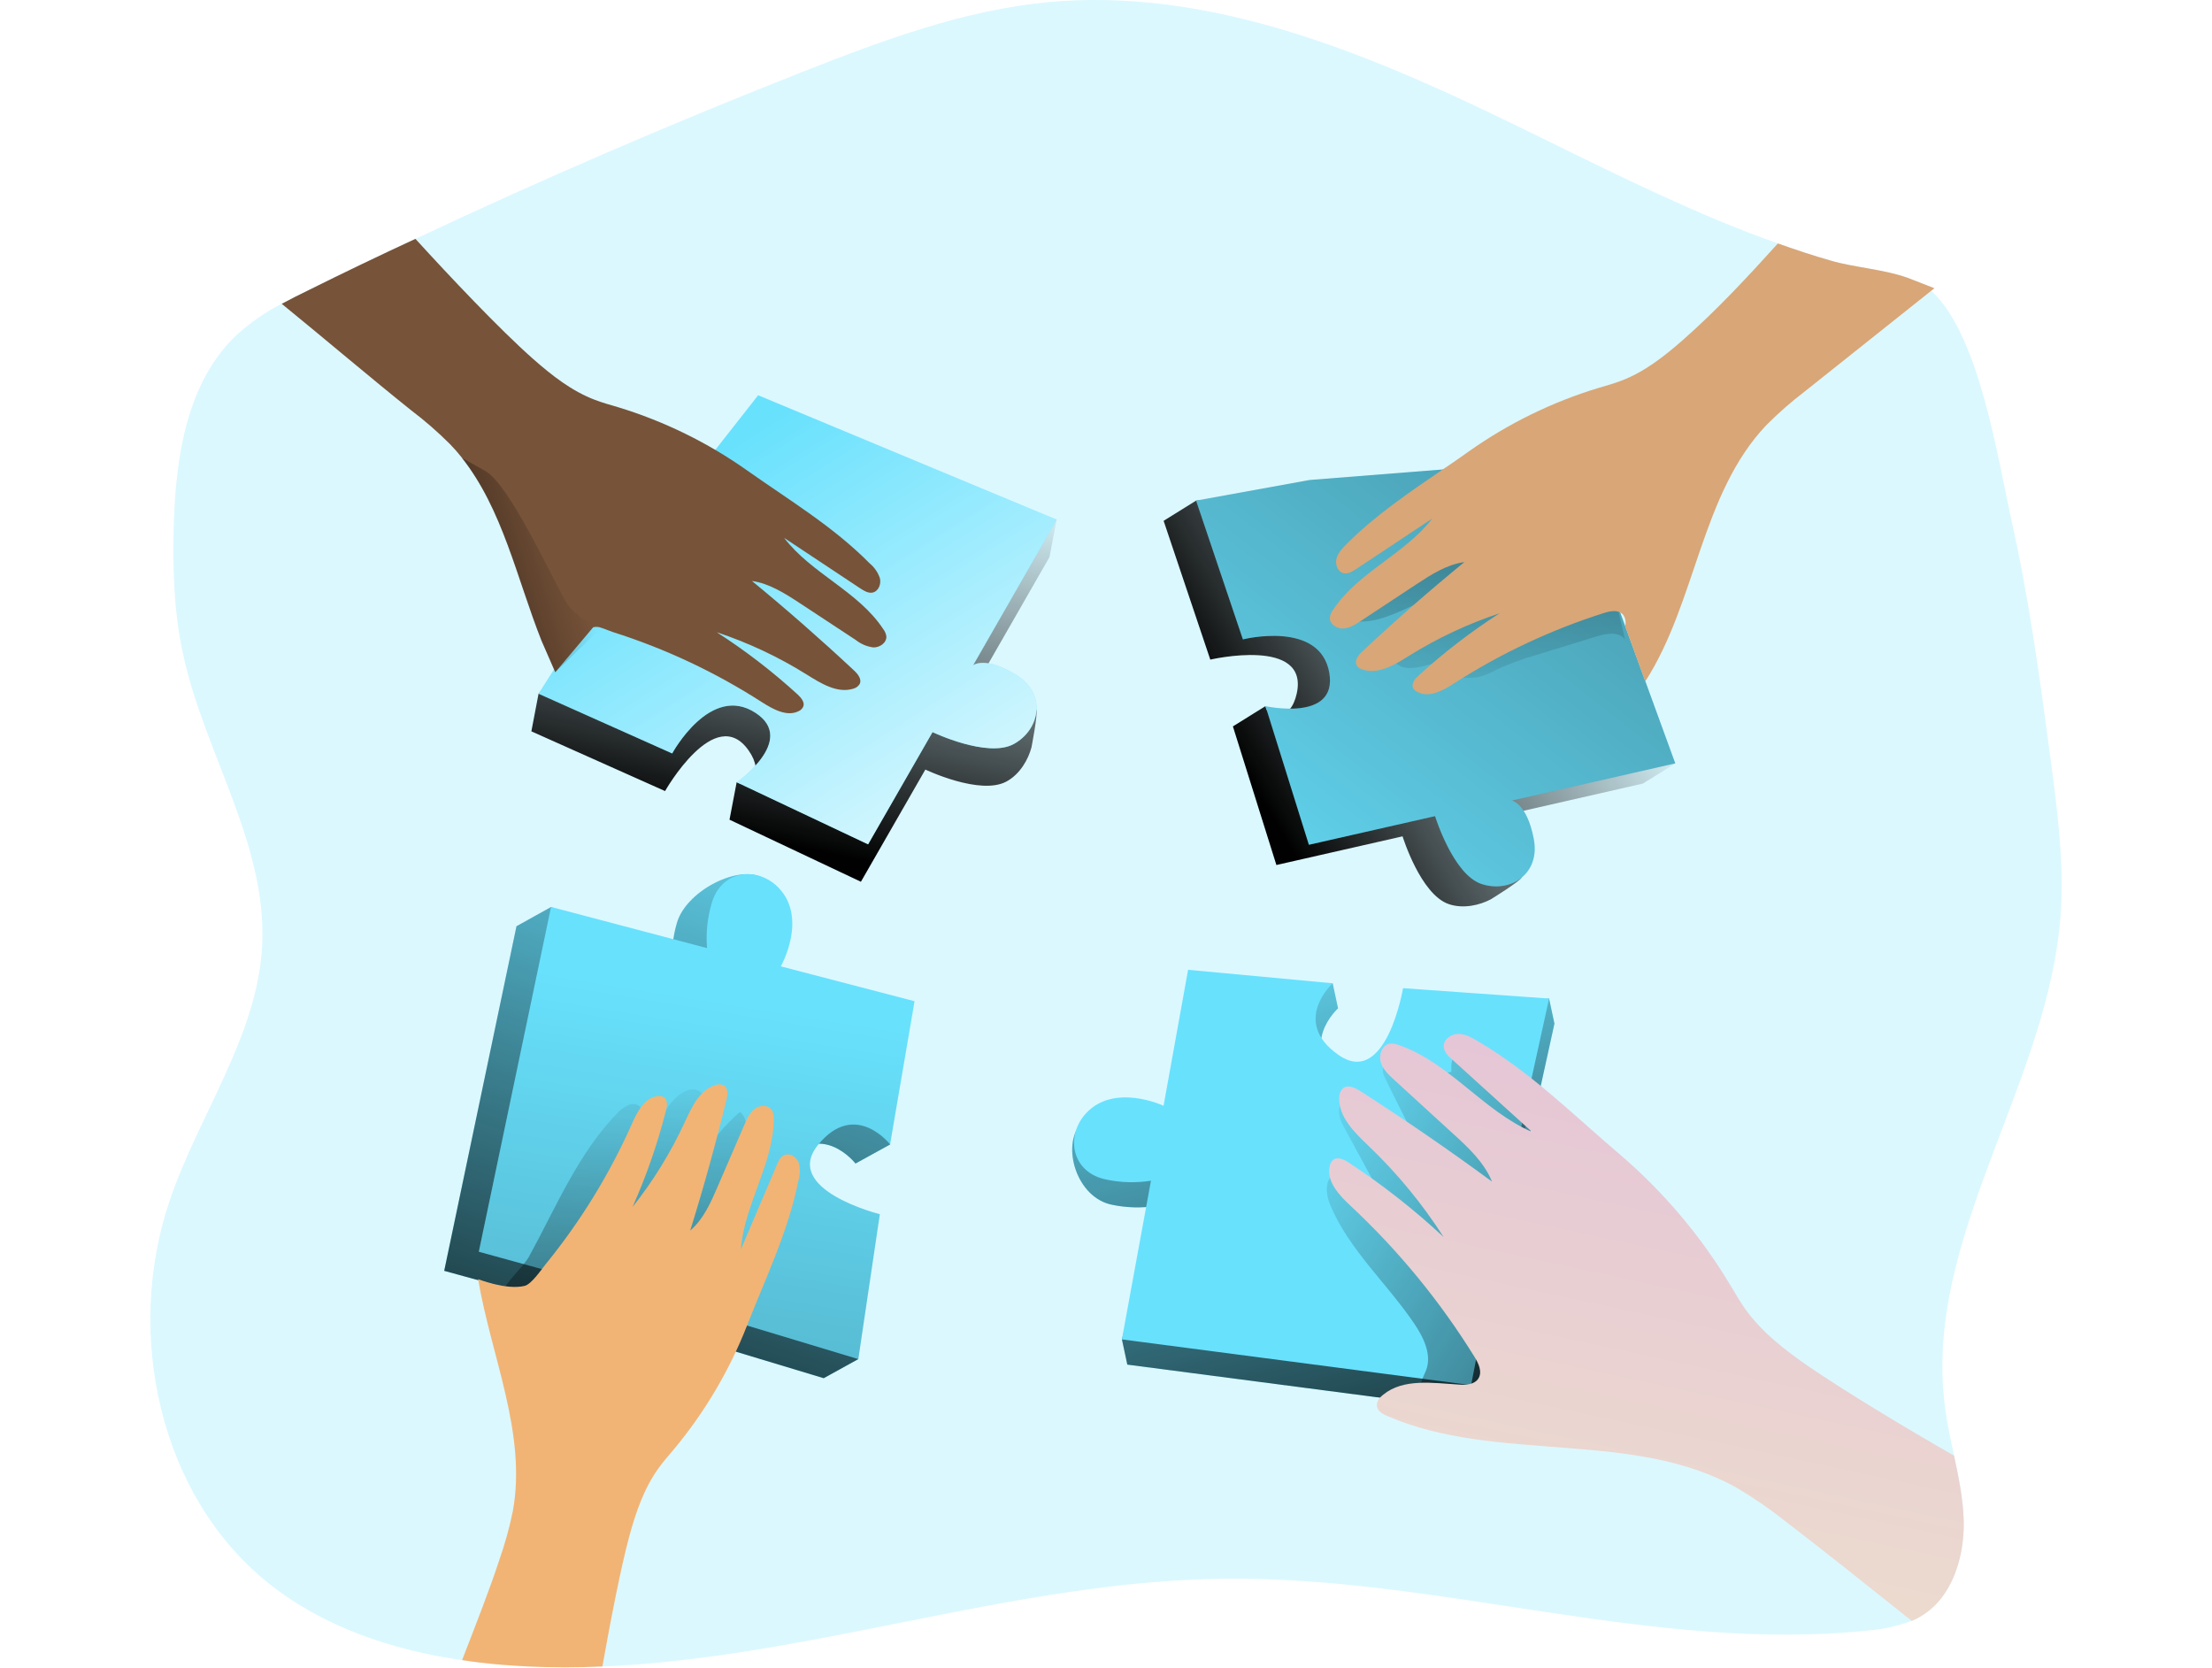
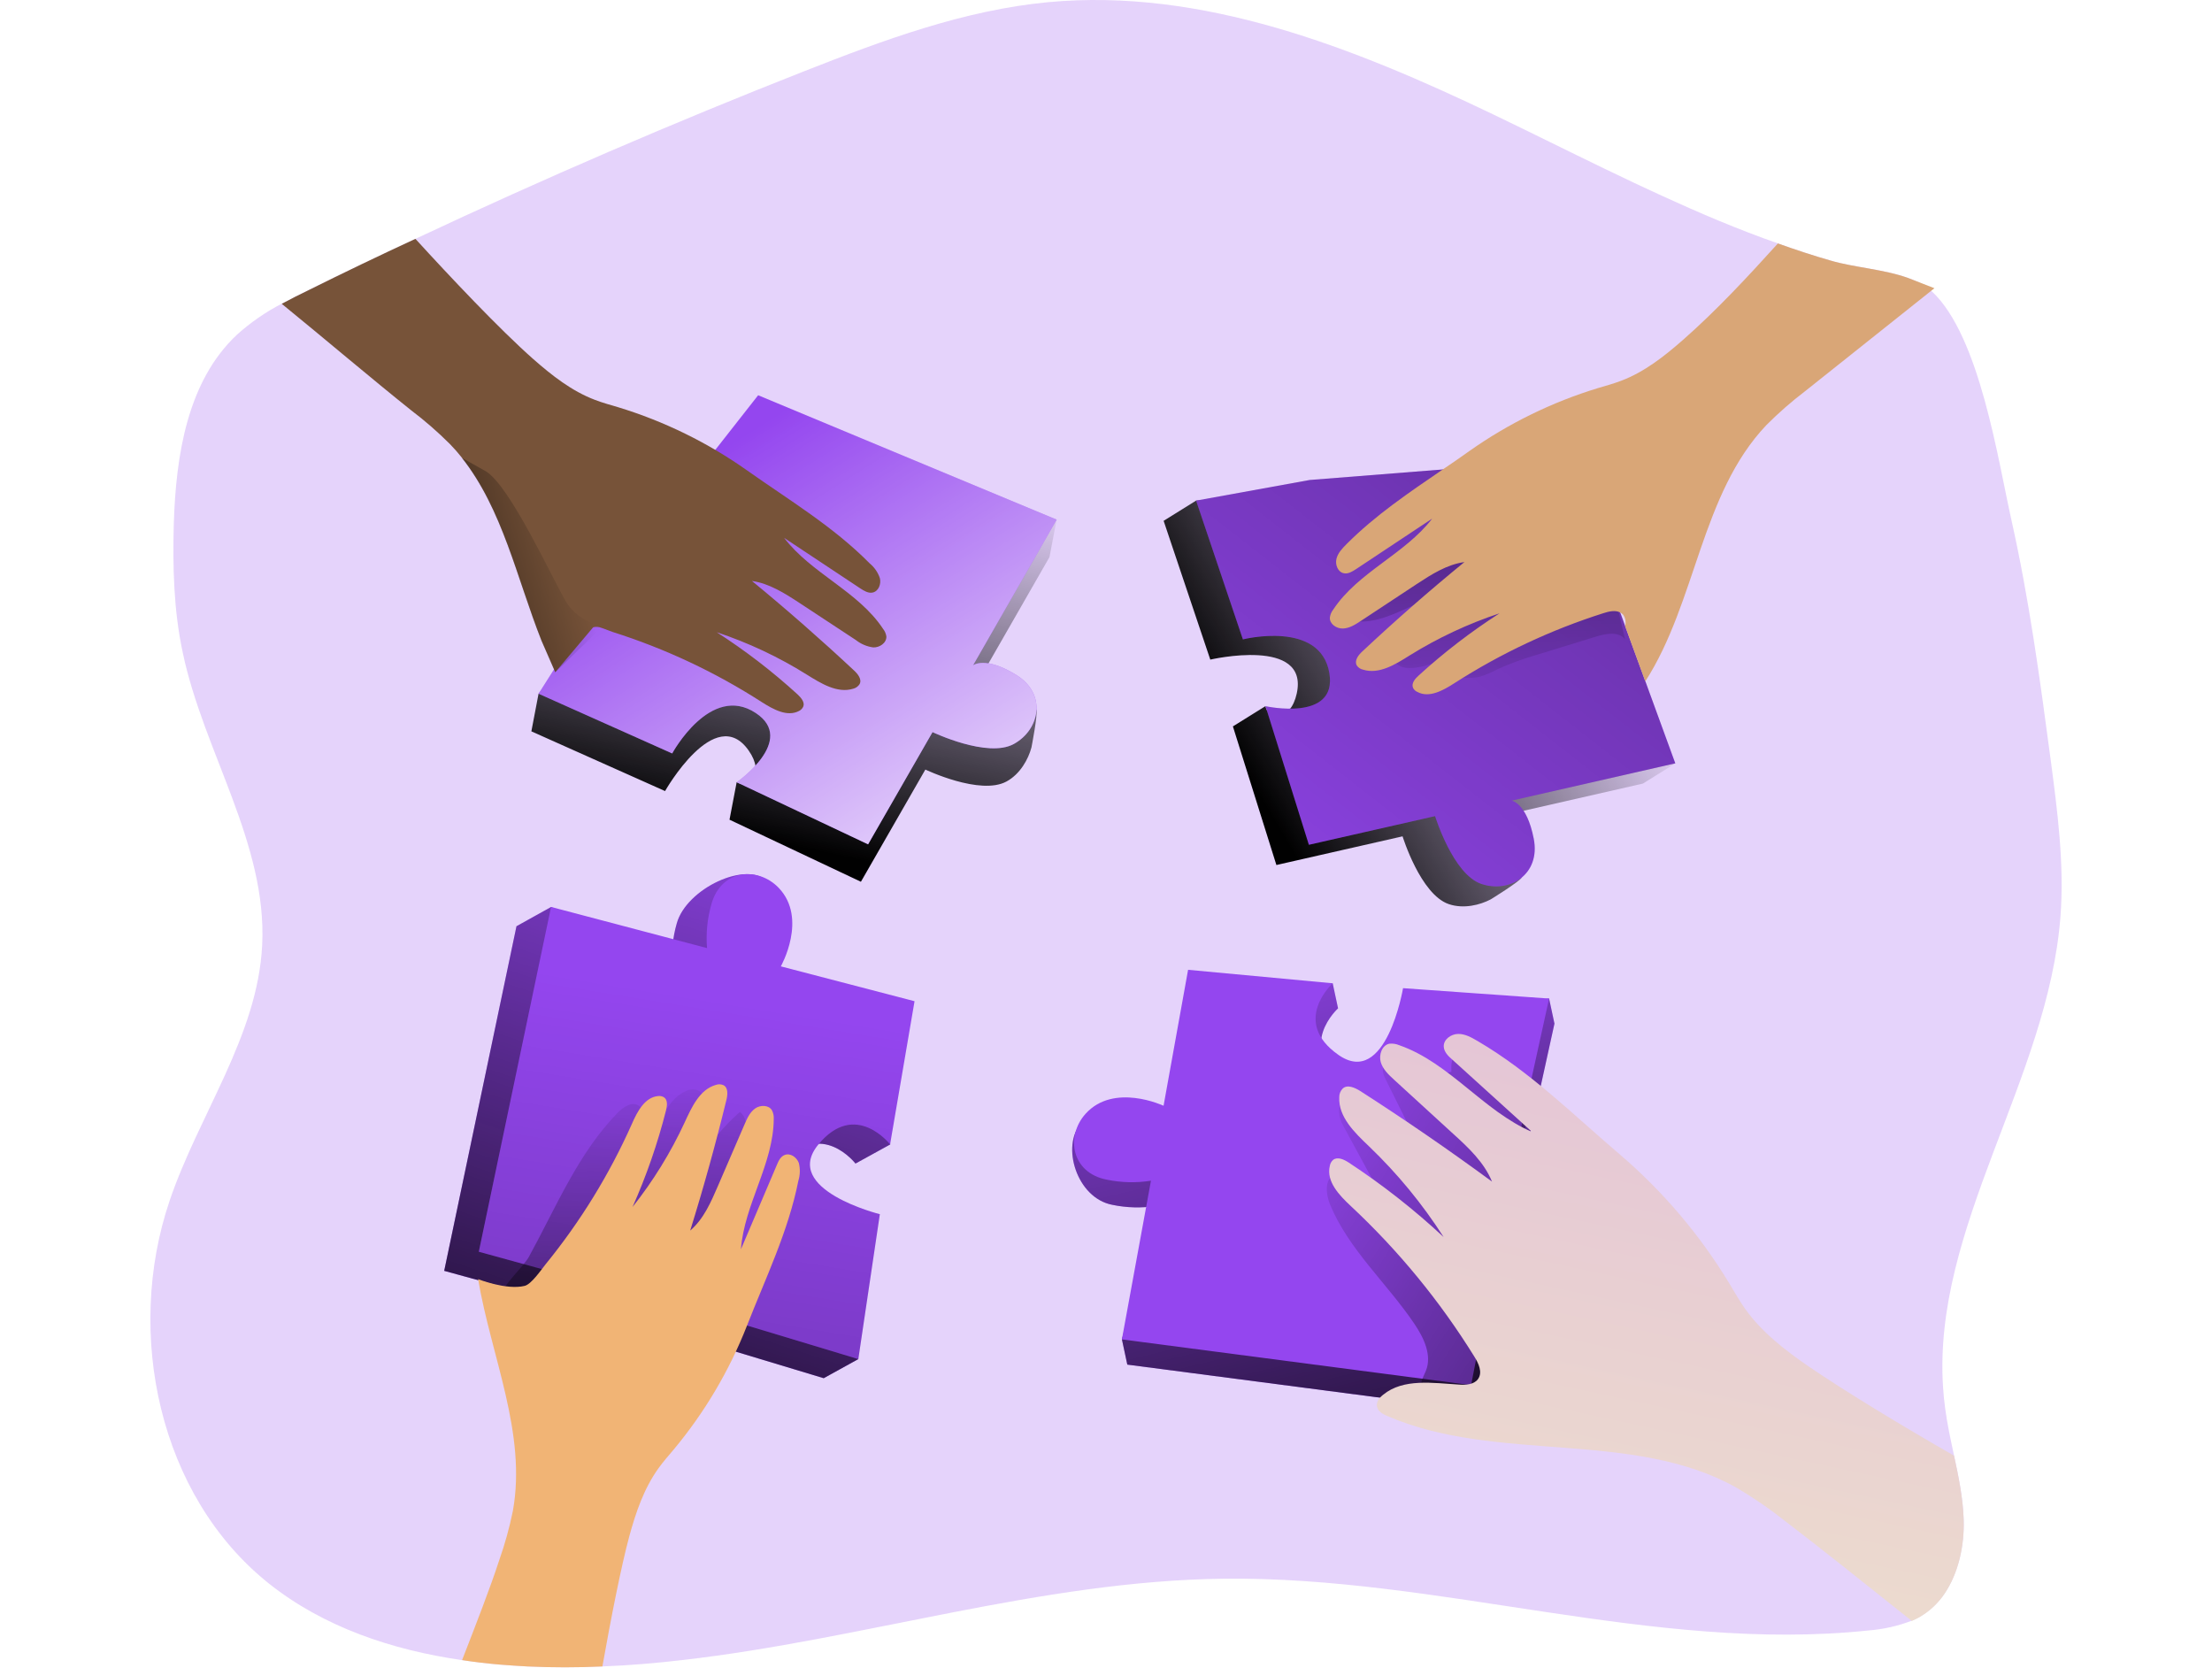
<svg xmlns="http://www.w3.org/2000/svg" xmlns:xlink="http://www.w3.org/1999/xlink" id="Layer_1" data-name="Layer 1" viewBox="0 0 567.27 494.83" width="406" height="306" class="illustration styles_illustrationTablet__1DWOa">
  <defs>
    <linearGradient id="linear-gradient" x1="390.91" y1="274.27" x2="446.18" y2="504.55" gradientUnits="userSpaceOnUse">
      <stop offset="0" stop-color="#010101" stop-opacity="0" />
      <stop offset="0.95" stop-color="#010101" />
    </linearGradient>
    <linearGradient id="linear-gradient-2" x1="254.17" y1="239.77" x2="170.73" y2="493.25" xlink:href="#linear-gradient" />
    <linearGradient id="linear-gradient-3" x1="264.86" y1="142.42" x2="238.91" y2="263.03" xlink:href="#linear-gradient" />
    <linearGradient id="linear-gradient-4" x1="224.06" y1="144.61" x2="323.25" y2="301.91" gradientUnits="userSpaceOnUse">
      <stop offset="0" stop-color="#fff" stop-opacity="0" />
      <stop offset="0.95" stop-color="#fff" />
    </linearGradient>
    <linearGradient id="linear-gradient-5" x1="309.72" y1="-371.68" x2="283.76" y2="-251.07" gradientTransform="translate(0.38 198.8) rotate(47.32)" xlink:href="#linear-gradient" />
    <linearGradient id="linear-gradient-6" x1="364.28" y1="293.83" x2="766.03" y2="-220.58" xlink:href="#linear-gradient" />
    <linearGradient id="linear-gradient-7" x1="457.03" y1="227.68" x2="450.12" y2="-25.27" xlink:href="#linear-gradient" />
    <linearGradient id="linear-gradient-8" x1="228.02" y1="304.66" x2="124.57" y2="939.51" xlink:href="#linear-gradient" />
    <linearGradient id="linear-gradient-9" x1="199.67" y1="321.93" x2="202.5" y2="534.14" xlink:href="#linear-gradient" />
    <linearGradient id="linear-gradient-10" x1="393.44" y1="339.65" x2="607.06" y2="476.04" xlink:href="#linear-gradient" />
    <linearGradient id="linear-gradient-11" x1="519.52" y1="331.59" x2="470.46" y2="559.58" gradientUnits="userSpaceOnUse">
      <stop offset="0" stop-color="#e5c6d6" />
      <stop offset="0.42" stop-color="#ead4d0" />
      <stop offset="1" stop-color="#f0e9cb" />
    </linearGradient>
    <linearGradient id="linear-gradient-12" x1="184.21" y1="170.25" x2="106.36" y2="193.63" xlink:href="#linear-gradient" />
  </defs>
-   <path d="M626.34,280.12c-3.69,48.28-38.13,92.4-34.83,140,.14,2,.33,4,.6,5.93.62,4.72,1.64,9.38,2.64,14,1.35,6.29,2.65,12.58,2.86,19,.24,7.63-1.5,15.81-5.69,22a22.48,22.48,0,0,1-7.55,7,23.84,23.84,0,0,1-2.16,1.05A45.68,45.68,0,0,1,569.35,492c-63.8,6.72-127.25-16.12-191.43-15.36-54,.64-107,18-160.43,24.12-8,.94-16,1.62-24,1.92q-11.1.52-22.23,0c-2.8-.15-5.55-.34-8.3-.56-3.71-.31-7.4-.76-11.11-1.33-20.76-3-41.1-9.81-57.4-22.83C62,452,51.75,403.9,65.11,364.49c8.68-25.63,26.13-48.89,27.48-75.87,1.51-30.16-17.36-57.3-23.58-86.86-2.69-12.53-3-25.45-2.65-38.23.63-20.24,4-42.28,18.76-56.1a63.72,63.72,0,0,1,13.25-9.18c2.64-1.43,5.28-2.75,8-4.07C116.86,89,127.47,83.91,138.08,79q57-26.79,115.59-49.83C277,20,300.85,11.13,325.83,8.76,371.62,4.45,416.47,22.19,458,42.08c22.16,10.65,44.05,22,66.81,31.49,5.85,2.41,11.74,4.72,17.71,6.79,5.17,1.86,10.42,3.59,15.7,5.09,6.75,2,15.86,2.58,23,5.18l1.47.56A18.6,18.6,0,0,1,588,94.44l.3.27c14.07,13.28,19.43,49.59,23.52,67.91,5.21,23.24,8.41,46.91,11.55,70.51C625.43,248.72,627.52,264.45,626.34,280.12Z" transform="translate(-59.41 -8.11)" fill="#68e1fd" opacity="0.24" style="isolation: isolate;" />
-   <path d="M468.79,345.37l7.36-33.47-1.59-7.44-41.75,4.36s-5,29.73-19.19,19.8-1.7-21.25-1.7-21.25l-1.59-7.44L369,303.39l-7.27,40.35s-17.7-11.55-26.1-2.22c-5.94,6.6-1.33,22.14,9.29,24.16A36.4,36.4,0,0,0,358,366l-10.22,39.66,1.59,7.44L453,426.65Z" transform="translate(-59.41 -8.11)" fill="#68e1fd" />
+   <path d="M626.34,280.12c-3.69,48.28-38.13,92.4-34.83,140,.14,2,.33,4,.6,5.93.62,4.72,1.64,9.38,2.64,14,1.35,6.29,2.65,12.58,2.86,19,.24,7.63-1.5,15.81-5.69,22a22.48,22.48,0,0,1-7.55,7,23.84,23.84,0,0,1-2.16,1.05A45.68,45.68,0,0,1,569.35,492c-63.8,6.72-127.25-16.12-191.43-15.36-54,.64-107,18-160.43,24.12-8,.94-16,1.62-24,1.92q-11.1.52-22.23,0c-2.8-.15-5.55-.34-8.3-.56-3.71-.31-7.4-.76-11.11-1.33-20.76-3-41.1-9.81-57.4-22.83C62,452,51.75,403.9,65.11,364.49c8.68-25.63,26.13-48.89,27.48-75.87,1.51-30.16-17.36-57.3-23.58-86.86-2.69-12.53-3-25.45-2.65-38.23.63-20.24,4-42.28,18.76-56.1a63.72,63.72,0,0,1,13.25-9.18c2.64-1.43,5.28-2.75,8-4.07C116.86,89,127.47,83.91,138.08,79q57-26.79,115.59-49.83C277,20,300.85,11.13,325.83,8.76,371.62,4.45,416.47,22.19,458,42.08c22.16,10.65,44.05,22,66.81,31.49,5.85,2.41,11.74,4.72,17.71,6.79,5.17,1.86,10.42,3.59,15.7,5.09,6.75,2,15.86,2.58,23,5.18l1.47.56A18.6,18.6,0,0,1,588,94.44l.3.27c14.07,13.28,19.43,49.59,23.52,67.91,5.21,23.24,8.41,46.91,11.55,70.51C625.43,248.72,627.52,264.45,626.34,280.12Z" transform="translate(-59.41 -8.11)" fill="#9446EF" opacity="0.24" style="isolation: isolate;" />
+   <path d="M468.79,345.37l7.36-33.47-1.59-7.44-41.75,4.36s-5,29.73-19.19,19.8-1.7-21.25-1.7-21.25l-1.59-7.44L369,303.39l-7.27,40.35s-17.7-11.55-26.1-2.22c-5.94,6.6-1.33,22.14,9.29,24.16A36.4,36.4,0,0,0,358,366l-10.22,39.66,1.59,7.44L453,426.65Z" transform="translate(-59.41 -8.11)" fill="#9446EF" />
  <path d="M468.79,345.37l7.36-33.47-1.59-7.44-41.75,4.36s-5,29.73-19.19,19.8-1.7-21.25-1.7-21.25l-1.59-7.44L369,303.39l-7.27,40.35s-17.7-11.55-26.1-2.22c-5.94,6.6-1.33,22.14,9.29,24.16A36.4,36.4,0,0,0,358,366l-10.22,39.66,1.59,7.44L453,426.65Z" transform="translate(-59.41 -8.11)" fill="url(#linear-gradient)" />
-   <path d="M226.46,407.23l32.8,9.9,10.27-5.67-3.89-37.32s-29.25-7.27-18.27-20.64,21.32-.07,21.32-.07L279,347.76l-3-36.82L236.26,300.6s15-21.73,6.38-30.82c-6.13-6.43-24.14,2-27,12.39a36.64,36.64,0,0,0-1.3,13l-36-17.88L168.07,283,146.62,385.27Z" transform="translate(-59.41 -8.11)" fill="#68e1fd" />
+   <path d="M226.46,407.23l32.8,9.9,10.27-5.67-3.89-37.32s-29.25-7.27-18.27-20.64,21.32-.07,21.32-.07L279,347.76l-3-36.82L236.26,300.6s15-21.73,6.38-30.82c-6.13-6.43-24.14,2-27,12.39a36.64,36.64,0,0,0-1.3,13l-36-17.88L168.07,283,146.62,385.27Z" transform="translate(-59.41 -8.11)" fill="#9446EF" />
  <path d="M226.46,407.23l32.8,9.9,10.27-5.67-3.89-37.32s-29.25-7.27-18.27-20.64,21.32-.07,21.32-.07L279,347.76l-3-36.82L236.26,300.6s15-21.73,6.38-30.82c-6.13-6.43-24.14,2-27,12.39a36.64,36.64,0,0,0-1.3,13l-36-17.88L168.07,283,146.62,385.27Z" transform="translate(-59.41 -8.11)" fill="url(#linear-gradient-2)" />
  <path d="M190.85,196.21,174.62,214l-2.13,11.16,39.68,17.72s14.88-26.22,24.8-12.05c5,7.09.11,11.64-3.54,9.39l-2.13,11.16,39,18.42,19.13-33.3s16.3,7.79,24.09,3.54c4.1-2.24,6.47-6.64,7.4-10.1,0,0,1.93-9.87,1.46-11.16-.86-2.33-5.34,2.45-8.15.71-9.21-5.67-12.75-2.83-12.75-2.83l24.79-43.22,2.13-11.16-90.69-25.69Z" transform="translate(-59.41 -8.11)" fill="url(#linear-gradient-3)" />
-   <path d="M193,185.05,174.62,214l39.67,17.72s11.34-20.91,24.8-12c12.28,8.08-5.66,20.55-5.66,20.55l39,18.42,19.13-33.3s16.29,7.79,24.09,3.54,9.92-14.88.7-20.55-12.75-2.83-12.75-2.83l24.8-43.22L239.8,125.41Z" transform="translate(-59.41 -8.11)" fill="#68e1fd" />
+   <path d="M193,185.05,174.62,214l39.67,17.72s11.34-20.91,24.8-12c12.28,8.08-5.66,20.55-5.66,20.55l39,18.42,19.13-33.3s16.29,7.79,24.09,3.54,9.92-14.88.7-20.55-12.75-2.83-12.75-2.83l24.8-43.22L239.8,125.41Z" transform="translate(-59.41 -8.11)" fill="#9446EF" />
  <path d="M193,185.05,174.62,214l39.67,17.72s11.34-20.91,24.8-12c12.28,8.08-5.66,20.55-5.66,20.55l39,18.42,19.13-33.3s16.29,7.79,24.09,3.54,9.92-14.88.7-20.55-12.75-2.83-12.75-2.83l24.8-43.22L239.8,125.41Z" transform="translate(-59.41 -8.11)" fill="url(#linear-gradient-4)" />
  <path d="M393.62,264.83l37.45-8.51s5.32,17.27,13.73,20.12c4.42,1.49,9.26.25,12.43-1.41,0,0,8.57-5.28,9.2-6.49,1.13-2.22-5.41-2.27-6.05-5.51-2.08-10.62-6.56-11.3-6.56-11.3l48.58-11.07,9.65-6-42.6-84.09-75.59,6-24.07.11-9.64,6L374,203.87s29.36-6.83,25.66,10.06c-1.84,8.45-8.48,8-9.3,3.76l-9.65,6" transform="translate(-59.41 -8.11)" fill="url(#linear-gradient-5)" />
-   <path d="M403.51,150.57l-33.72,6.12,13.88,41.18s23.05-5.84,25.67,10.06c2.38,14.51-18.95,9.76-18.95,9.76l12.87,41.14,37.45-8.51s5.32,17.26,13.73,20.11S472.1,267.64,470,257s-6.57-11.29-6.57-11.29l48.59-11.07L479.1,144.57Z" transform="translate(-59.41 -8.11)" fill="#68e1fd" />
+   <path d="M403.51,150.57l-33.72,6.12,13.88,41.18s23.05-5.84,25.67,10.06c2.38,14.51-18.95,9.76-18.95,9.76l12.87,41.14,37.45-8.51s5.32,17.26,13.73,20.11S472.1,267.64,470,257s-6.57-11.29-6.57-11.29l48.59-11.07L479.1,144.57Z" transform="translate(-59.41 -8.11)" fill="#9446EF" />
  <path d="M470,257c2.08,10.61-7.17,16.27-15.59,13.4s-13.74-20.08-13.74-20.08l-37.45,8.49-12.87-41.14s21.33,4.75,18.95-9.74c-2.6-15.93-25.67-10.08-25.67-10.08l-13.85-41.18,33.71-6.12L443,147.44l36.09-2.87,16.57,45.3,1.47,4,6,16.42L512,234.67l-48.58,11.06S468,246.41,470,257Z" transform="translate(-59.41 -8.11)" fill="url(#linear-gradient-6)" />
  <path d="M448.83,201.39l-5.48,8c3.58-.63,7.35.39,10.87-.51a26.31,26.31,0,0,0,4.89-2.1,87.15,87.15,0,0,1,12.2-4.45L488.63,197c2.89-.89,6.61-1.55,8.46.84l-4.44-19.24a4.92,4.92,0,0,0-1-2.38,4.5,4.5,0,0,0-2.72-1c-7.57-.94-16.36.79-22-4.37-2.76-2.54-4.39-6.52-7.92-7.79-3-1.07-6.35.27-8.78,2.3s-4.24,4.71-6.47,6.95c-8.27,8.28-21.92,10.25-28.58,19.88,11.44,2.61,21.81-8.56,33.54-8.77-3.37.06-9.81,6.36-12.42,8.4-2.85,2.25-8,5.19-8.21,9.22C427.51,211.74,444.58,203.34,448.83,201.39Z" transform="translate(-59.41 -8.11)" fill="url(#linear-gradient-7)" />
-   <path d="M236.73,401.56l32.8,9.9,6.39-43s-29.25-7.28-18.28-20.65,21.32-.07,21.32-.07l7.26-42.49-39.69-10.34s8.05-14.19-.61-23.28c-6.12-6.43-17.15-5.59-20,4.85a36.47,36.47,0,0,0-1.29,13l-46.3-12.21L156.89,379.6Z" transform="translate(-59.41 -8.11)" fill="#68e1fd" />
+   <path d="M236.73,401.56l32.8,9.9,6.39-43s-29.25-7.28-18.28-20.65,21.32-.07,21.32-.07l7.26-42.49-39.69-10.34s8.05-14.19-.61-23.28c-6.12-6.43-17.15-5.59-20,4.85a36.47,36.47,0,0,0-1.29,13l-46.3-12.21L156.89,379.6Z" transform="translate(-59.41 -8.11)" fill="#9446EF" />
  <path d="M236.73,401.56l32.8,9.9,6.39-43s-29.25-7.28-18.28-20.65,21.32-.07,21.32-.07l7.26-42.49-39.69-10.34s8.05-14.19-.61-23.28c-6.12-6.43-17.15-5.59-20,4.85a36.47,36.47,0,0,0-1.29,13l-46.3-12.21L156.89,379.6Z" transform="translate(-59.41 -8.11)" fill="url(#linear-gradient-8)" />
  <path d="M171.74,381.14c8.12-14.79,14.66-30.87,26.49-42.91,1.69-1.72,4.44-3.41,6.29-1.85,1.54,1.3,1,3.75.38,5.65L199,359.37l12-19.67c2-3.21,4.19-6.64,7.73-7.92a4.23,4.23,0,0,1,3.33,0c1.76.9,2,3.25,2,5.22a69,69,0,0,1-1.94,15.87,61.43,61.43,0,0,1,12.26-14.76c1.78,1.31,2.06,3.83,2,6-.23,7.76-2.84,15.23-5.43,22.55-1.4,4-2.84,8-5.43,11.34-4.67,6-12.33,8.7-19.75,10.26s-15.12,2.28-22,5.48c-2.73,1.28-5.34,2.95-8.31,3.47-3.24.56-10.59-1.17-11.43-5.19C163.66,389.86,170.12,384.08,171.74,381.14Z" transform="translate(-59.41 -8.11)" fill="url(#linear-gradient-9)" />
-   <path d="M467.2,337.93l7.36-33.47-43.35-3.08s-5,29.73-19.18,19.8-1.7-21.25-1.7-21.25l-42.92-4-7.28,40.35s-14.76-6.94-23.16,2.39c-5.94,6.6-4.27,17.53,6.36,19.55a36.4,36.4,0,0,0,13.06.3l-8.63,47.1,103.65,13.57Z" transform="translate(-59.41 -8.11)" fill="#68e1fd" />
+   <path d="M467.2,337.93l7.36-33.47-43.35-3.08s-5,29.73-19.18,19.8-1.7-21.25-1.7-21.25l-42.92-4-7.28,40.35s-14.76-6.94-23.16,2.39c-5.94,6.6-4.27,17.53,6.36,19.55a36.4,36.4,0,0,0,13.06.3l-8.63,47.1,103.65,13.57Z" transform="translate(-59.41 -8.11)" fill="#9446EF" />
  <path d="M432.4,324.43c-2.39-1.05-6-2.09-7,.32-.51,1.2.08,2.55.65,3.71l6.4,12.86L417,335.53a4.67,4.67,0,0,0-3.22-.39c-2.48.93-1.66,4.61-.4,6.93l9.43,17.37c-4.18.61-8.18-4.68-12-2.78-3,1.5-2.5,5.89-1.24,9C415.12,379,426.49,389,434.58,401c2.8,4.14,5.28,9.32,3.41,13.94-.82,2-2.37,4.51-.88,6.12a4.29,4.29,0,0,0,2.51,1,86.81,86.81,0,0,0,24,.73q1.31-40.91,4-81.74c.16-2.42.29-5-.92-7.09a12.35,12.35,0,0,0-4.42-3.93c-3.83-2.42-7.6-5-11.53-7.28-4.3-2.49-5.4-1.35-5.2,3.45C441.35,327.23,436.28,326.14,432.4,324.43Z" transform="translate(-59.41 -8.11)" fill="url(#linear-gradient-10)" />
  <path d="M277.86,197c.07,1.92-2,3.32-3.89,3.25a10.55,10.55,0,0,1-5.17-2.19c-5.59-3.66-11.18-7.33-16.72-11-4.38-2.87-9-5.81-14.12-6.53,10.34,8.5,20.46,17.37,30.23,26.5,1.21,1.1,2.5,2.72,1.7,4.15a3.16,3.16,0,0,1-1.85,1.32c-4.75,1.48-9.62-1.58-13.81-4.19a124,124,0,0,0-26.73-12.57,179.76,179.76,0,0,1,24.05,18.5c1,.94,2.19,2.34,1.62,3.62a2.68,2.68,0,0,1-1.24,1.25c-3.52,1.85-7.67-.49-11-2.6a185,185,0,0,0-44.31-20.84c-.87-.27-2.19-.87-3.4-1.25a3.84,3.84,0,0,0-2.38-.15l-11.25,13.33-4.07-9.33c-7.36-18.57-11.52-39-23.67-54.35a51.81,51.81,0,0,0-3.51-4,110.61,110.61,0,0,0-11.48-10c-11.4-9.1-26.31-21.75-38.46-31.64,2.64-1.43,5.28-2.75,8-4.07C116.86,89,127.47,83.91,138.08,79c10.19,11.17,24.95,26.83,35,35.7,5.51,4.84,11.4,9.48,18.27,12.08,2.26.87,4.6,1.51,6.91,2.19a134.07,134.07,0,0,1,38.23,18.73c12.54,8.87,25.63,16.68,36.43,27.63a9.65,9.65,0,0,1,3,4.34c.46,1.73-.37,3.92-2.15,4.3-1.28.27-2.57-.53-3.66-1.24l-22.61-15c8.11,10.61,22,15.86,29.37,27A4.75,4.75,0,0,1,277.86,197Z" transform="translate(-59.41 -8.11)" fill="#775339" />
  <path d="M588.93,93.65c-.33.26-.64.53-1,.79q-18.68,14.9-37.4,29.78a111.9,111.9,0,0,0-11.48,10.05c-19.44,20.46-20.76,52.46-35.94,76.06l-6-16.42a3.93,3.93,0,0,0-.6-3.4,2.83,2.83,0,0,0-.87-.64c-1.36-.72-3.28-.34-4.87.19a186.38,186.38,0,0,0-44.31,20.8c-3.33,2.15-7.52,4.49-11,2.6a2.44,2.44,0,0,1-1.28-1.21c-.57-1.28.56-2.68,1.62-3.62a179.76,179.76,0,0,1,24.05-18.5,125.56,125.56,0,0,0-26.73,12.53c-4.19,2.65-9.06,5.67-13.78,4.19a2.93,2.93,0,0,1-1.88-1.28c-.76-1.43.49-3.06,1.69-4.15q14.67-13.75,30.28-26.5c-5.21.72-9.78,3.66-14.16,6.53l-16.68,11c-1.62,1.06-3.29,2.12-5.21,2.19s-4-1.35-3.89-3.24a4.75,4.75,0,0,1,1-2.38c7.36-11.14,21.25-16.42,29.37-27l-22.61,15c-1.1.72-2.38,1.51-3.66,1.21-1.74-.38-2.57-2.53-2.15-4.26s1.73-3.1,3-4.38C423,161,433,154.27,443,147.44c2.65-1.77,5.25-3.59,7.85-5.44a134.22,134.22,0,0,1,38.24-18.72c2.31-.68,4.65-1.32,6.91-2.19,6.87-2.6,12.76-7.25,18.27-12.08,10.08-8.87,19.21-18.72,28.2-28.65,5.17,1.85,10.42,3.59,15.7,5.1,6.76,2,15.85,2.57,23,5.17l1.47.57Z" transform="translate(-59.41 -8.11)" fill="#d9a677" />
  <path d="M251.74,358.52c-3,15.07-9.7,28.81-15.29,43.11a133.4,133.4,0,0,1-21.67,36.62c-1.55,1.85-3.17,3.66-4.57,5.62-4.3,6-6.71,13.06-8.64,20.12-2.38,8.76-5.47,24.42-8,38.69q-11.1.51-22.23,0c-2.8-.15-5.55-.34-8.31-.56q-5.55-.47-11.1-1.33c4.16-10.72,8.38-21.51,11-29.59A109.69,109.69,0,0,0,167,456.52c4.16-23-6.41-45.73-10.32-68.79,0,0,8.38,3.34,13.83,2,2-.49,4.91-4.8,6.19-6.39a184.89,184.89,0,0,0,25.64-41.71c1.58-3.62,3.81-7.85,7.73-8.23a2.72,2.72,0,0,1,1.74.34c1.21.76,1,2.53.64,3.93a178.14,178.14,0,0,1-9.93,28.65A124.39,124.39,0,0,0,218,341.2c2.08-4.53,4.46-9.74,9.21-11.1a3,3,0,0,1,2.31.08c1.43.75,1.24,2.83.86,4.37q-4.76,19.54-10.75,38.77c4-3.43,6.15-8.42,8.22-13.21q4-9.18,7.93-18.35c.76-1.77,1.59-3.58,3.13-4.68s4.08-1.05,5,.57a4.87,4.87,0,0,1,.52,2.53c-.07,13.36-8.75,25.36-9.74,38.69,3.55-8.34,7.1-16.65,10.65-25,.49-1.21,1.13-2.57,2.38-3,1.66-.64,3.55.72,4.15,2.38A9.77,9.77,0,0,1,251.74,358.52Z" transform="translate(-59.41 -8.11)" fill="#f1b475" />
  <path d="M597.61,459.12c.24,7.63-1.5,15.81-5.69,22a22.48,22.48,0,0,1-7.55,7,23.84,23.84,0,0,1-2.16,1.05c-13.79-11-28.44-22.67-37.23-29.35a130.41,130.41,0,0,0-14.79-10.19c-31-17.36-71-7.18-103.63-21.26-1.35-.56-2.87-1.43-3.09-2.87s.75-2.6,1.85-3.47c6-4.9,14.76-3.47,22.53-3,2,.15,4.46,0,5.63-1.66,1.4-2,.15-4.64-1.13-6.68A218.74,218.74,0,0,0,415.66,366c-3.44-3.21-7.28-7.28-6.19-11.86a3,3,0,0,1,1-1.81c1.33-1,3.21-.11,4.61.8a213,213,0,0,1,28.17,22.11,147,147,0,0,0-22.13-26.91c-4.26-4.07-9.13-8.72-8.84-14.61a3.54,3.54,0,0,1,1-2.53c1.39-1.32,3.62-.29,5.24.72q19.92,12.79,39.1,26.88c-2.34-5.71-7-10.09-11.62-14.27-5.81-5.28-11.58-10.61-17.41-15.93-1.66-1.52-3.39-3.14-4-5.28s.34-4.95,2.53-5.45a6,6,0,0,1,3,.46c14.86,5.18,24.95,19.52,39.4,25.74q-11.89-10.76-23.74-21.52c-1.17-1-2.42-2.26-2.49-3.84-.08-2.12,2.15-3.7,4.26-3.74s4.05,1.09,5.86,2.15c15.62,9.14,28.38,21.9,42.16,33.63a157.87,157.87,0,0,1,32.53,38.36c1.47,2.41,2.87,4.91,4.5,7.25,5,7.09,12,12.49,19.14,17.39,10.64,7.27,28.24,17.95,43,26.37C596.1,446.41,597.4,452.7,597.61,459.12Z" transform="translate(-59.41 -8.11)" fill="url(#linear-gradient-11)" />
  <path d="M193.91,193.79l-.72.68-13.63,13.18-4.07-9.33c-7.36-18.57-11.52-39-23.67-54.35.49.26,2,1.13,7,3.92,7.29,4.08,20.19,32.62,24.08,39A15.21,15.21,0,0,0,193.91,193.79Z" transform="translate(-59.41 -8.11)" fill="url(#linear-gradient-12)" />
</svg>
